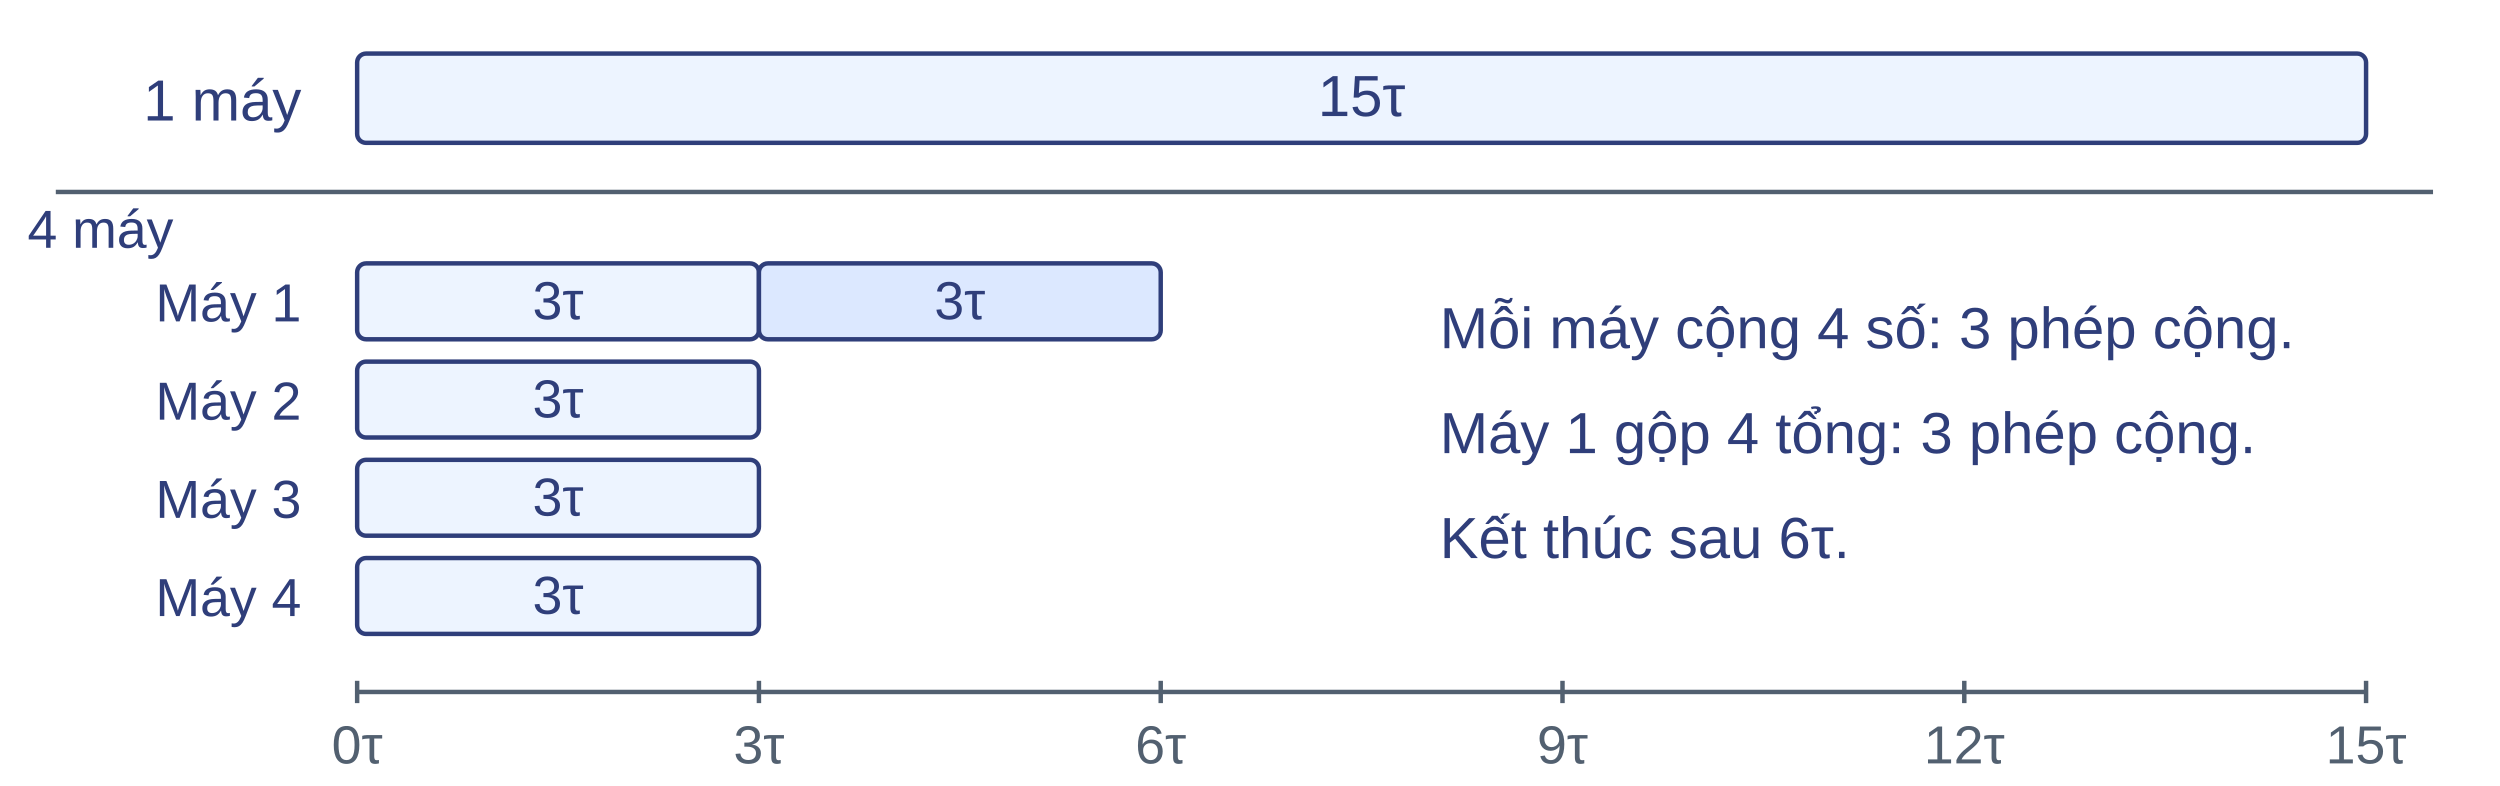
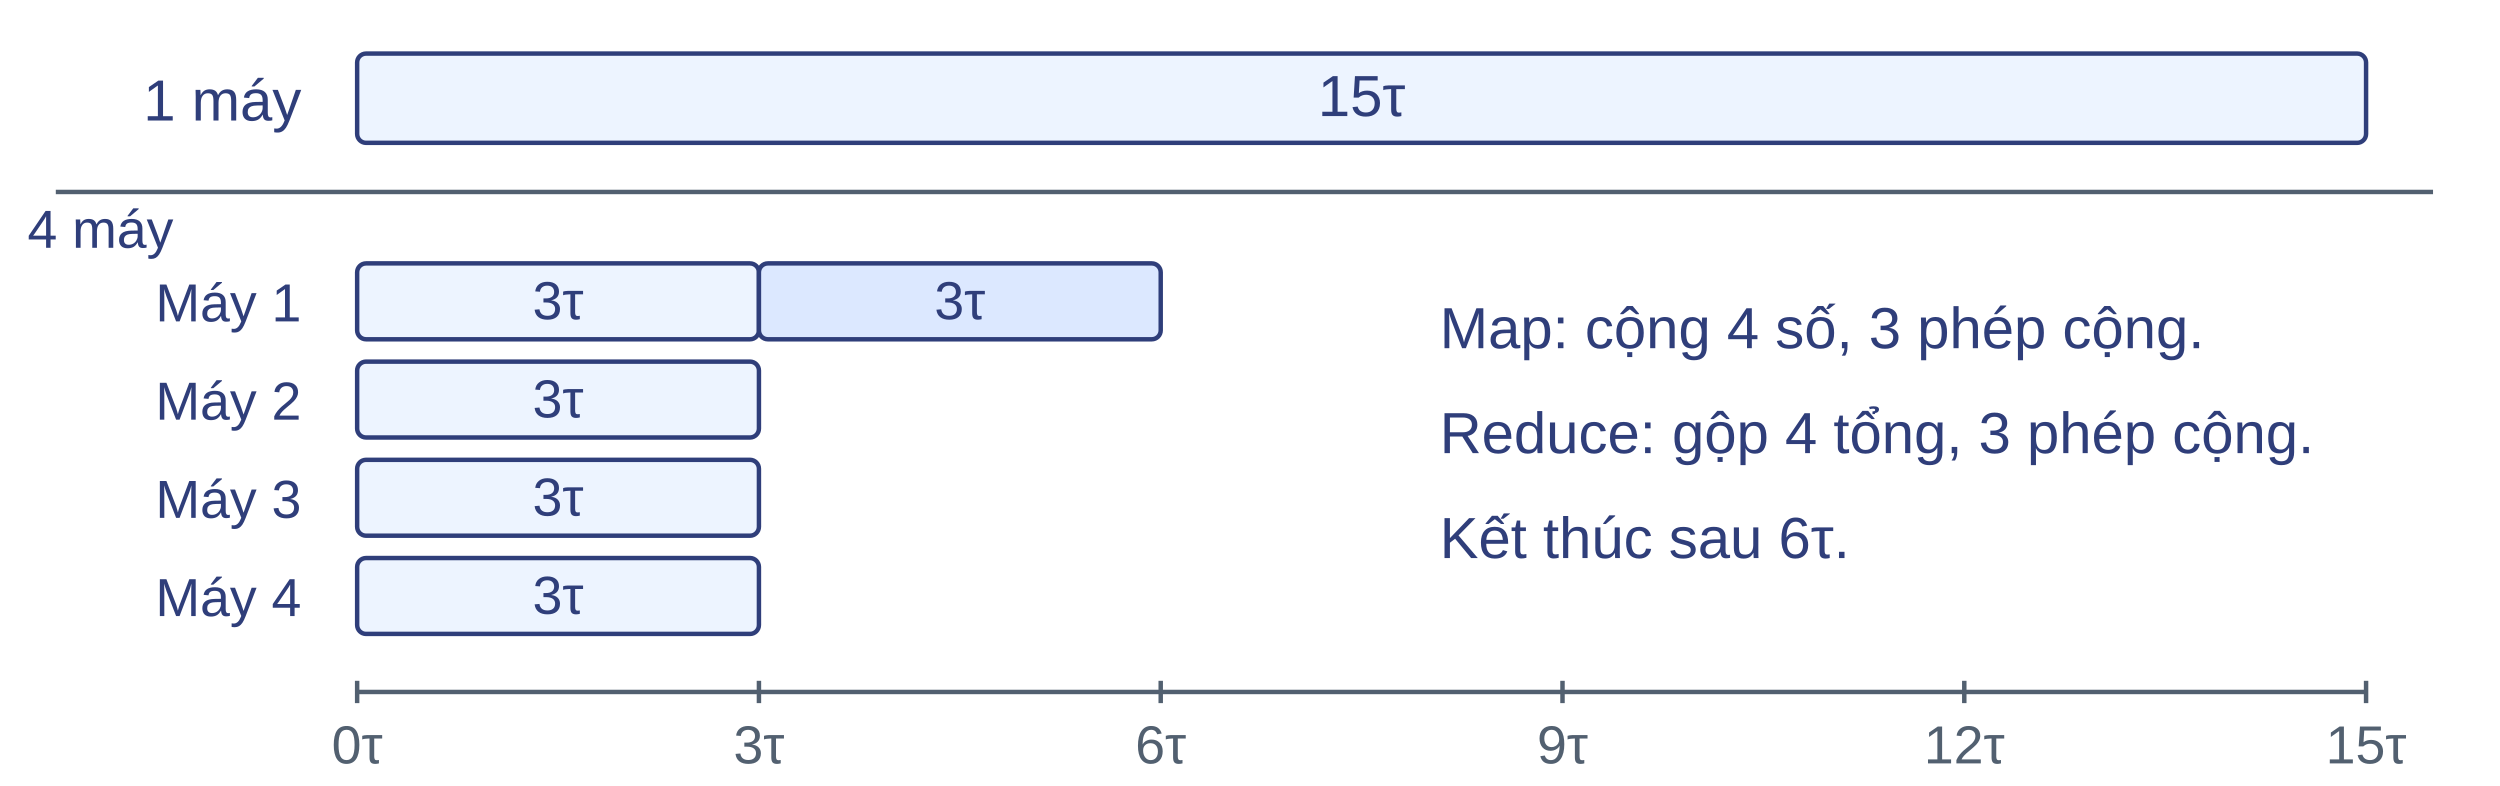
- <svg xmlns="http://www.w3.org/2000/svg" font-family="Arial, sans-serif" role="img" aria-label="Cùng trục thời gian: một máy cộng 16 số trong 15 tau. Bốn máy cùng cộng cục bộ từ 0 đến 3 tau, sau đó máy 1 gộp từ 3 đến 6 tau. Các thanh và mốc dùng 60 pixel cho một tau." viewBox="0 0 1120 352" width="1120">
+ <svg xmlns="http://www.w3.org/2000/svg" font-family="Arial, sans-serif" role="img" aria-label="Cùng trục thời gian: một máy cộng 16 số trong 15 tau. Map trên bốn máy cộng cục bộ từ 0 đến 3 tau, sau đó Reduce trên máy 1 gộp từ 3 đến 6 tau. Các thanh và mốc dùng 60 pixel cho một tau." viewBox="0 0 1120 352" width="1120">
  <text x="135" y="54" text-anchor="end" font-size="26" fill="#2f3e7a">1 máy</text>
  <rect x="160" y="24" width="900" height="40" rx="4" fill="#edf4ff" stroke="#2f3e7a" stroke-width="2" />
  <text x="610" y="52" text-anchor="middle" font-size="26" fill="#2f3e7a">15τ</text>
  <line x1="25" y1="86" x2="1090" y2="86" stroke="#526070" stroke-width="2" />
  <text x="45" y="111" text-anchor="middle" font-size="24" fill="#2f3e7a">4 máy</text>
  <text x="135" y="144" text-anchor="end" font-size="24" fill="#2f3e7a">Máy 1</text>
  <rect x="160" y="118" width="180" height="34" rx="4" fill="#edf4ff" stroke="#2f3e7a" stroke-width="2" />
  <text x="250" y="143" text-anchor="middle" font-size="24" fill="#2f3e7a">3τ</text>
  <rect x="340" y="118" width="180" height="34" rx="4" fill="#dce8ff" stroke="#2f3e7a" stroke-width="2" />
  <text x="430" y="143" text-anchor="middle" font-size="24" fill="#2f3e7a">3τ</text>
  <text x="135" y="188" text-anchor="end" font-size="24" fill="#2f3e7a">Máy 2</text>
  <rect x="160" y="162" width="180" height="34" rx="4" fill="#edf4ff" stroke="#2f3e7a" stroke-width="2" />
  <text x="250" y="187" text-anchor="middle" font-size="24" fill="#2f3e7a">3τ</text>
  <text x="135" y="232" text-anchor="end" font-size="24" fill="#2f3e7a">Máy 3</text>
  <rect x="160" y="206" width="180" height="34" rx="4" fill="#edf4ff" stroke="#2f3e7a" stroke-width="2" />
  <text x="250" y="231" text-anchor="middle" font-size="24" fill="#2f3e7a">3τ</text>
  <text x="135" y="276" text-anchor="end" font-size="24" fill="#2f3e7a">Máy 4</text>
  <rect x="160" y="250" width="180" height="34" rx="4" fill="#edf4ff" stroke="#2f3e7a" stroke-width="2" />
  <text x="250" y="275" text-anchor="middle" font-size="24" fill="#2f3e7a">3τ</text>
-   <text x="645" y="156" text-anchor="start" font-size="26" fill="#2f3e7a">Mỗi máy cộng 4 số: 3 phép cộng.</text>
-   <text x="645" y="203" text-anchor="start" font-size="26" fill="#2f3e7a">Máy 1 gộp 4 tổng: 3 phép cộng.</text>
+   <text x="645" y="156" text-anchor="start" font-size="26" fill="#2f3e7a">Map: cộng 4 số, 3 phép cộng.</text>
+   <text x="645" y="203" text-anchor="start" font-size="26" fill="#2f3e7a">Reduce: gộp 4 tổng, 3 phép cộng.</text>
  <text x="645" y="250" text-anchor="start" font-size="26" fill="#2f3e7a">Kết thúc sau 6τ.</text>
  <line x1="160" y1="310" x2="1060" y2="310" stroke="#526070" stroke-width="2" />
  <line x1="160" y1="305" x2="160" y2="315" stroke="#526070" stroke-width="2" />
  <text x="160" y="342" text-anchor="middle" font-size="24" fill="#526070">0τ</text>
  <line x1="340" y1="305" x2="340" y2="315" stroke="#526070" stroke-width="2" />
  <text x="340" y="342" text-anchor="middle" font-size="24" fill="#526070">3τ</text>
  <line x1="520" y1="305" x2="520" y2="315" stroke="#526070" stroke-width="2" />
  <text x="520" y="342" text-anchor="middle" font-size="24" fill="#526070">6τ</text>
  <line x1="700" y1="305" x2="700" y2="315" stroke="#526070" stroke-width="2" />
  <text x="700" y="342" text-anchor="middle" font-size="24" fill="#526070">9τ</text>
  <line x1="880" y1="305" x2="880" y2="315" stroke="#526070" stroke-width="2" />
  <text x="880" y="342" text-anchor="middle" font-size="24" fill="#526070">12τ</text>
  <line x1="1060" y1="305" x2="1060" y2="315" stroke="#526070" stroke-width="2" />
  <text x="1060" y="342" text-anchor="middle" font-size="24" fill="#526070">15τ</text>
</svg>
